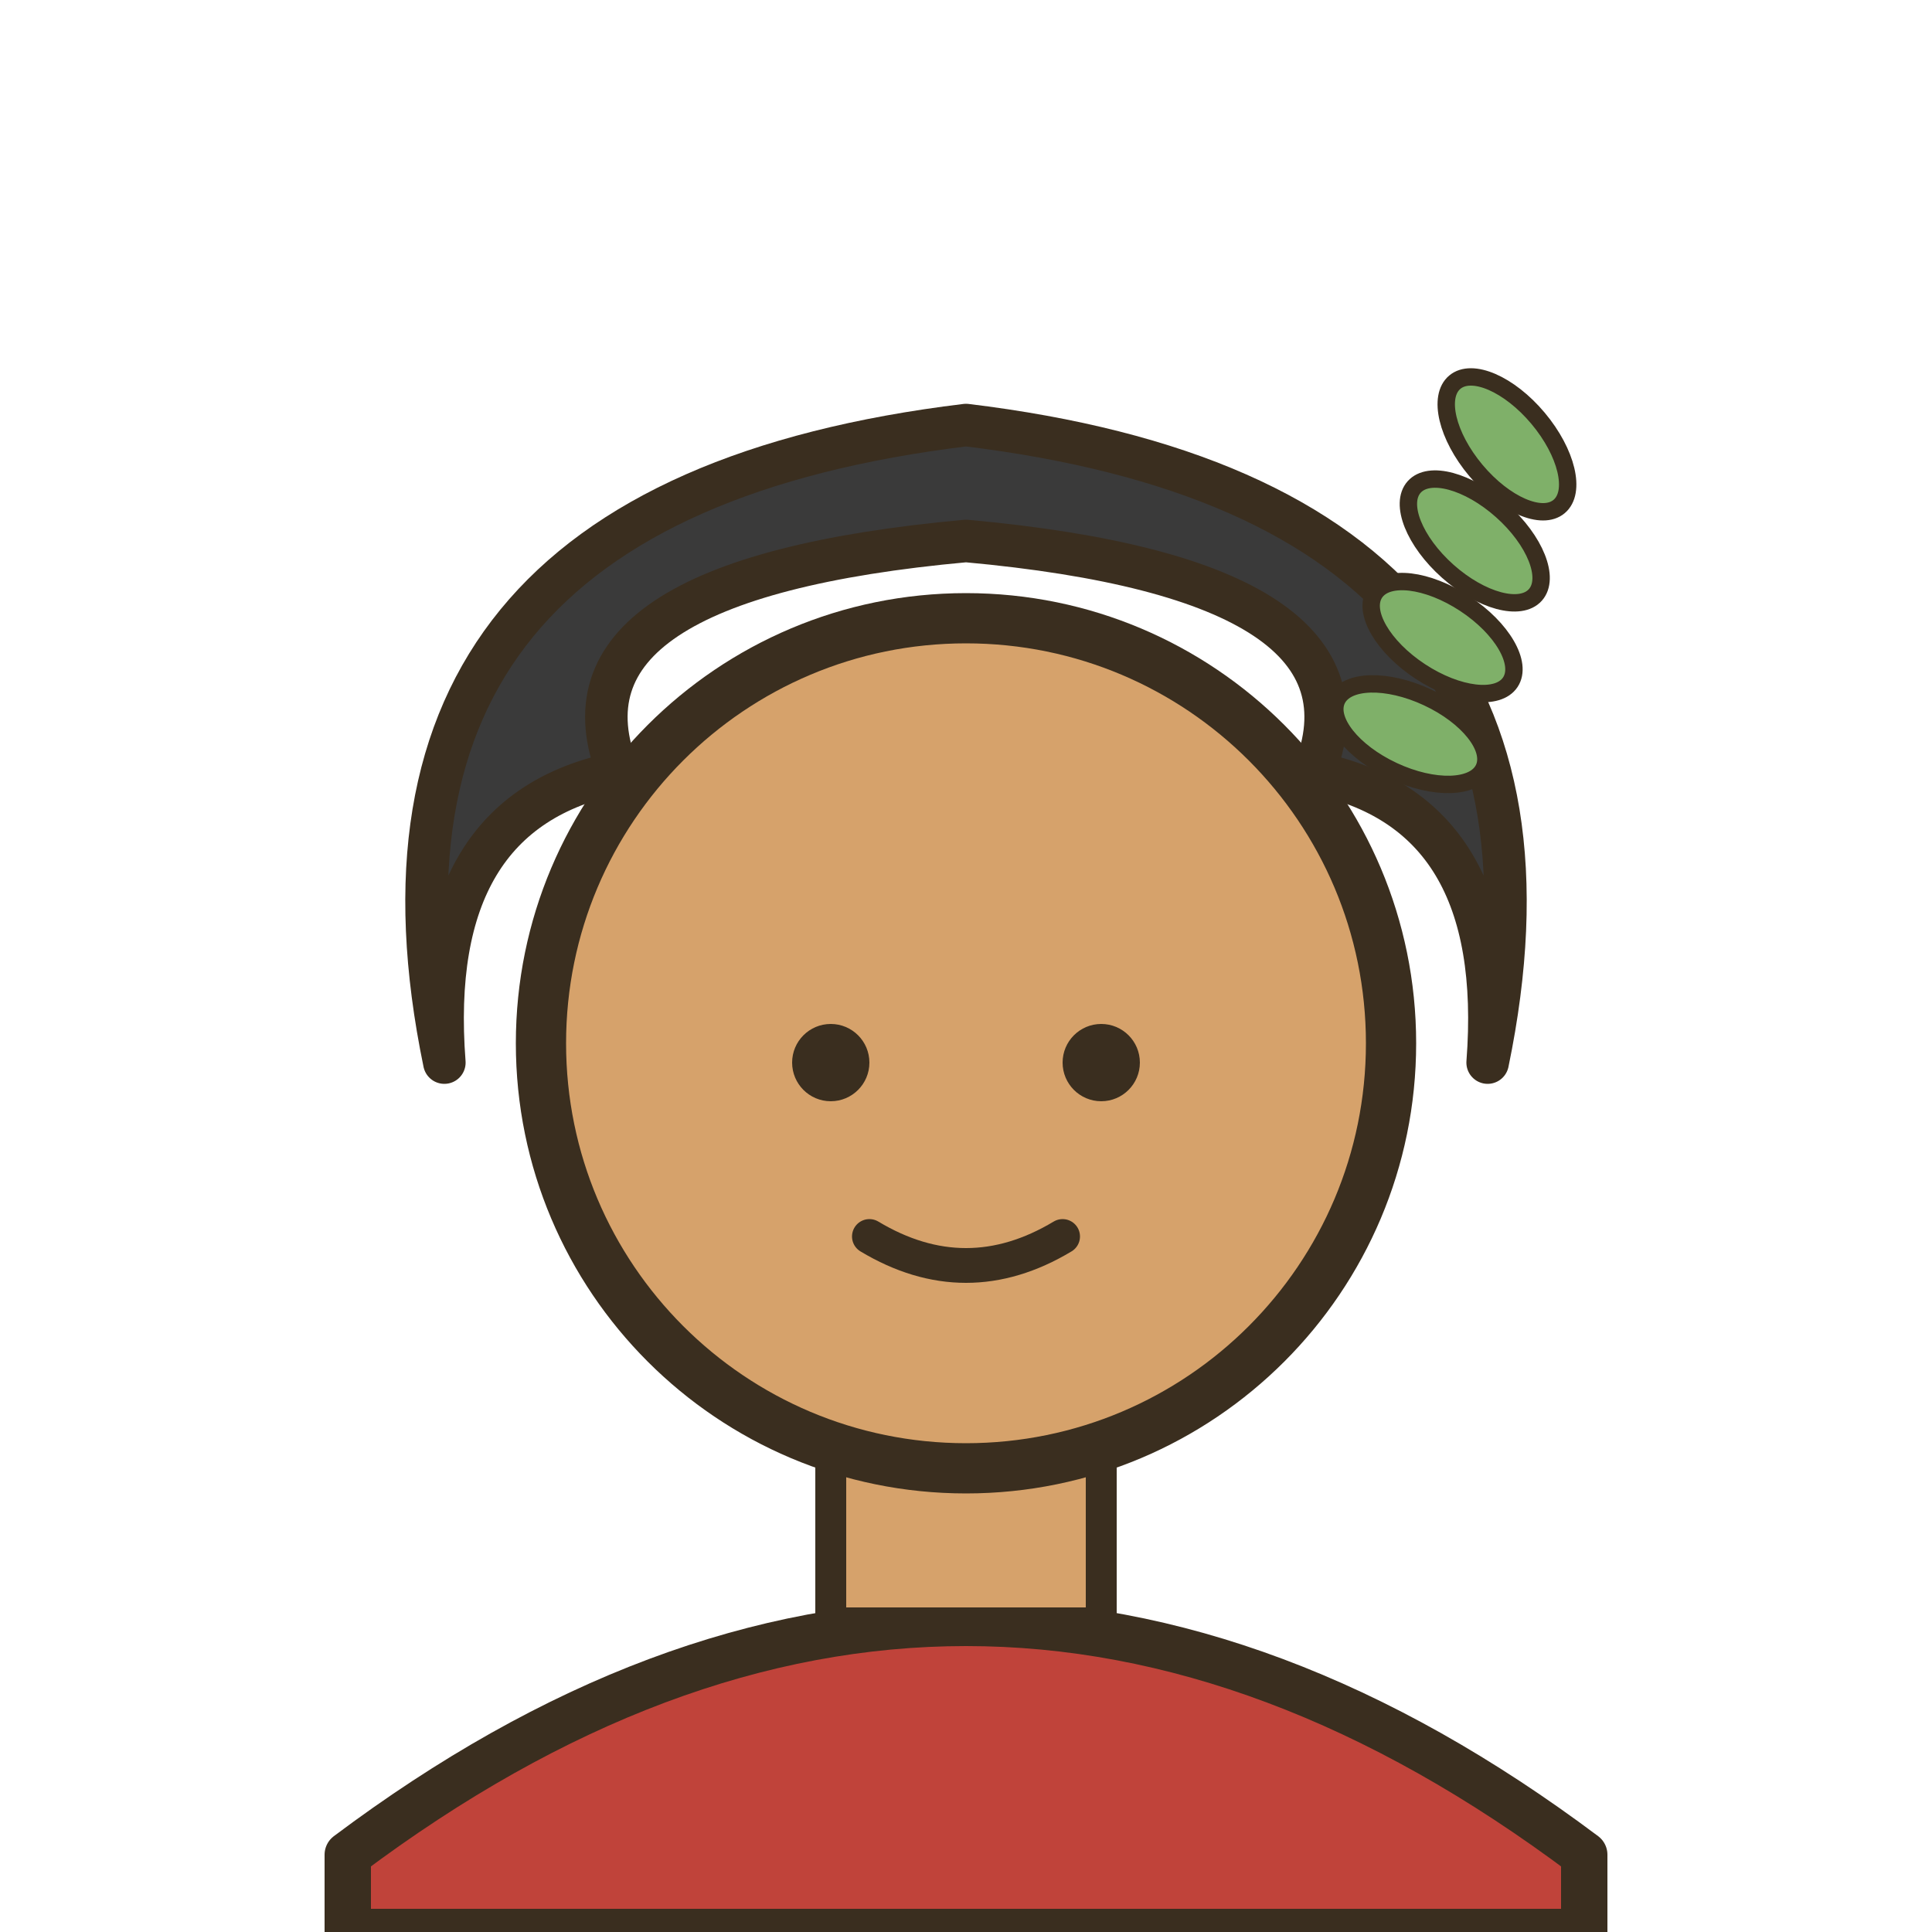
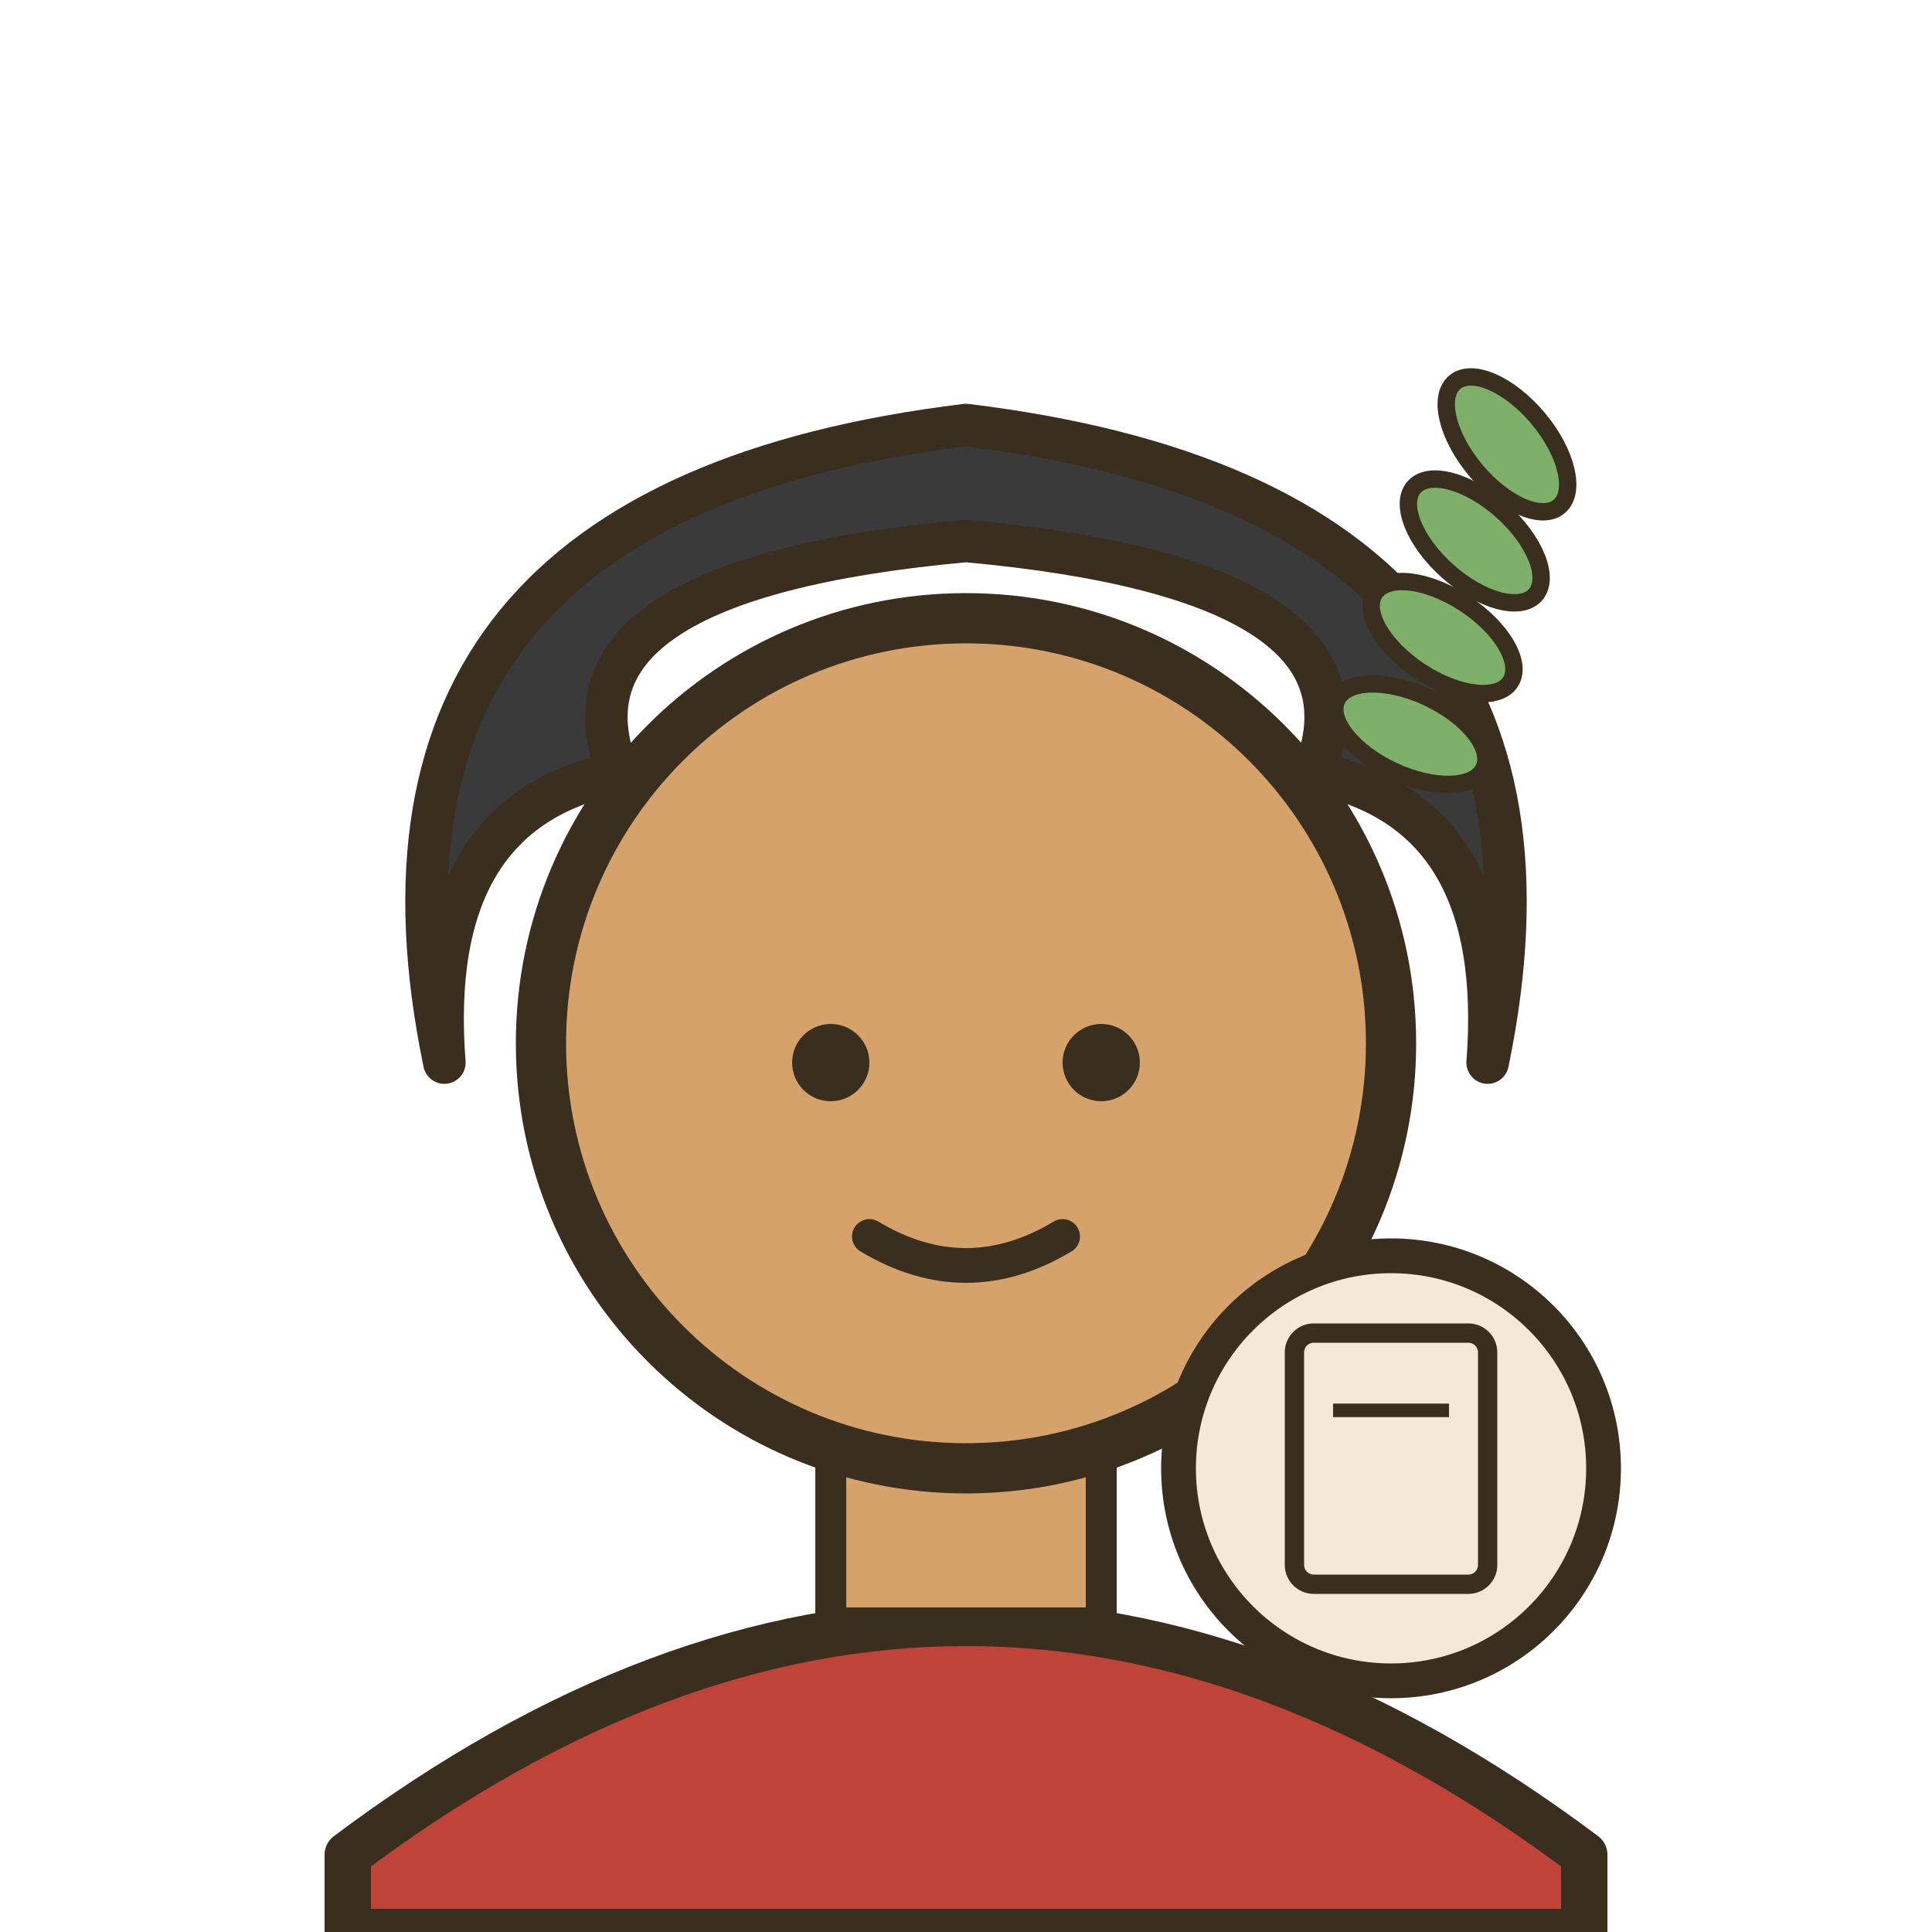
<svg xmlns="http://www.w3.org/2000/svg" viewBox="0 0 100 100" width="100" height="100" preserveAspectRatio="none">
  <path d="M 18 96 Q 50 72 82 96 L 82 100 L 18 100 Z" fill="#C0433A" stroke="#3A2E1F" stroke-width="2.4" stroke-linejoin="round" />
  <rect x="43" y="68" width="14" height="16" fill="#D6A26B" stroke="#3A2E1F" stroke-width="1.6" />
  <circle cx="50" cy="54" r="22" fill="#D6A26B" stroke="#3A2E1F" stroke-width="2.6" />
  <path d="M 23 55 Q 17 26 50 22 Q 83 26 77 55 Q 78 42 68 40 Q 72 30 50 28 Q 28 30 32 40 Q 22 42 23 55 Z" fill="#3A3A3A" stroke="#3A2E1F" stroke-width="2.2" stroke-linejoin="round" />
  <circle cx="43" cy="55" r="2" fill="#3A2E1F" />
  <circle cx="57" cy="55" r="2" fill="#3A2E1F" />
  <path d="M 45 64 Q 50 67 55 64" stroke="#3A2E1F" stroke-width="1.8" fill="none" stroke-linecap="round" />
  <ellipse cx="73" cy="38" rx="4.2" ry="2.1" fill="#7FB069" stroke="#3A2E1F" stroke-width="0.9" transform="rotate(25 73 38)" />
  <ellipse cx="74.667" cy="33" rx="4.2" ry="2.1" fill="#7FB069" stroke="#3A2E1F" stroke-width="0.9" transform="rotate(33.33333 74.66667 33)" />
  <ellipse cx="76.333" cy="28" rx="4.2" ry="2.1" fill="#7FB069" stroke="#3A2E1F" stroke-width="0.9" transform="rotate(41.66667 76.33333 28)" />
  <ellipse cx="78" cy="23" rx="4.2" ry="2.1" fill="#7FB069" stroke="#3A2E1F" stroke-width="0.9" transform="rotate(50 78 23)" />
+   <circle cx="72" cy="76" r="11" fill="#F4E9D8" stroke="#3A2E1F" stroke-width="1.8" />
+   <g transform="translate(22 26)">
+     <rect x="-5" y="-7" width="10" height="13" rx="1" fill="#F4E9D8" stroke="#3A2E1F" stroke-width="1" transform="translate(50 50)" />
+     <line x1="-3" y1="-3" x2="3" y2="-3" stroke="#3A2E1F" stroke-width="0.7" transform="translate(50 50)" />
+   </g>
</svg>
